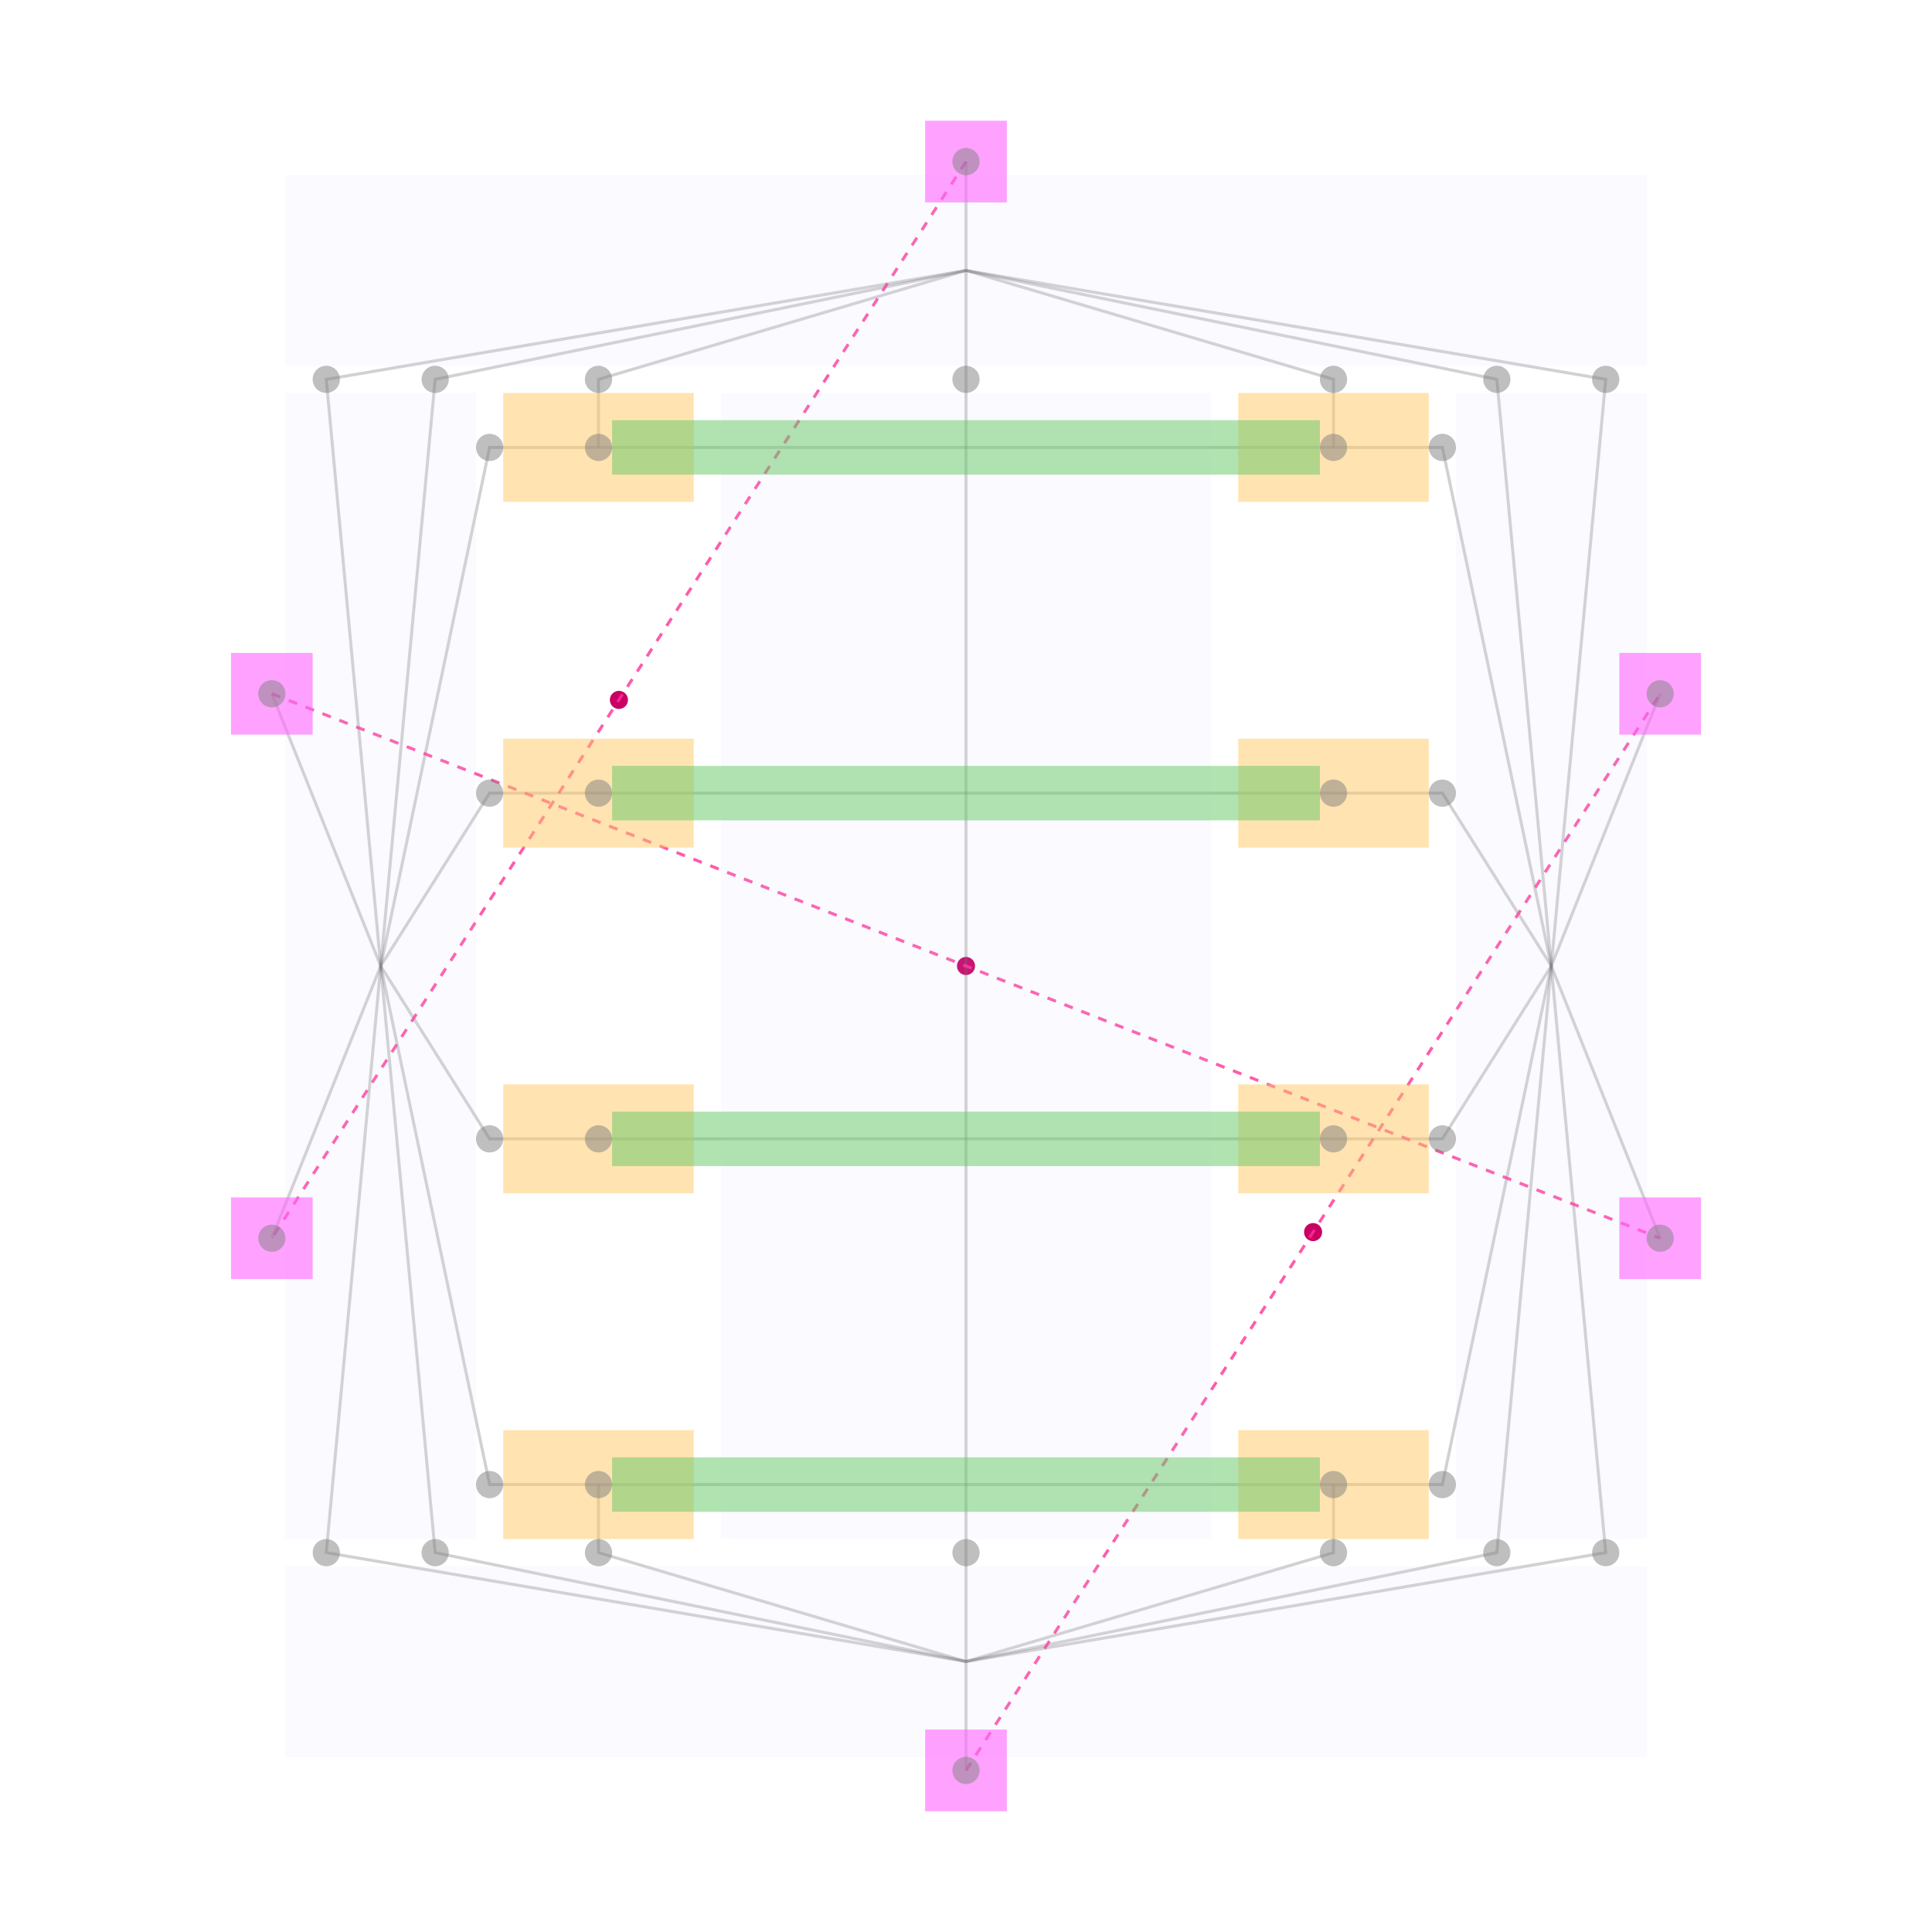
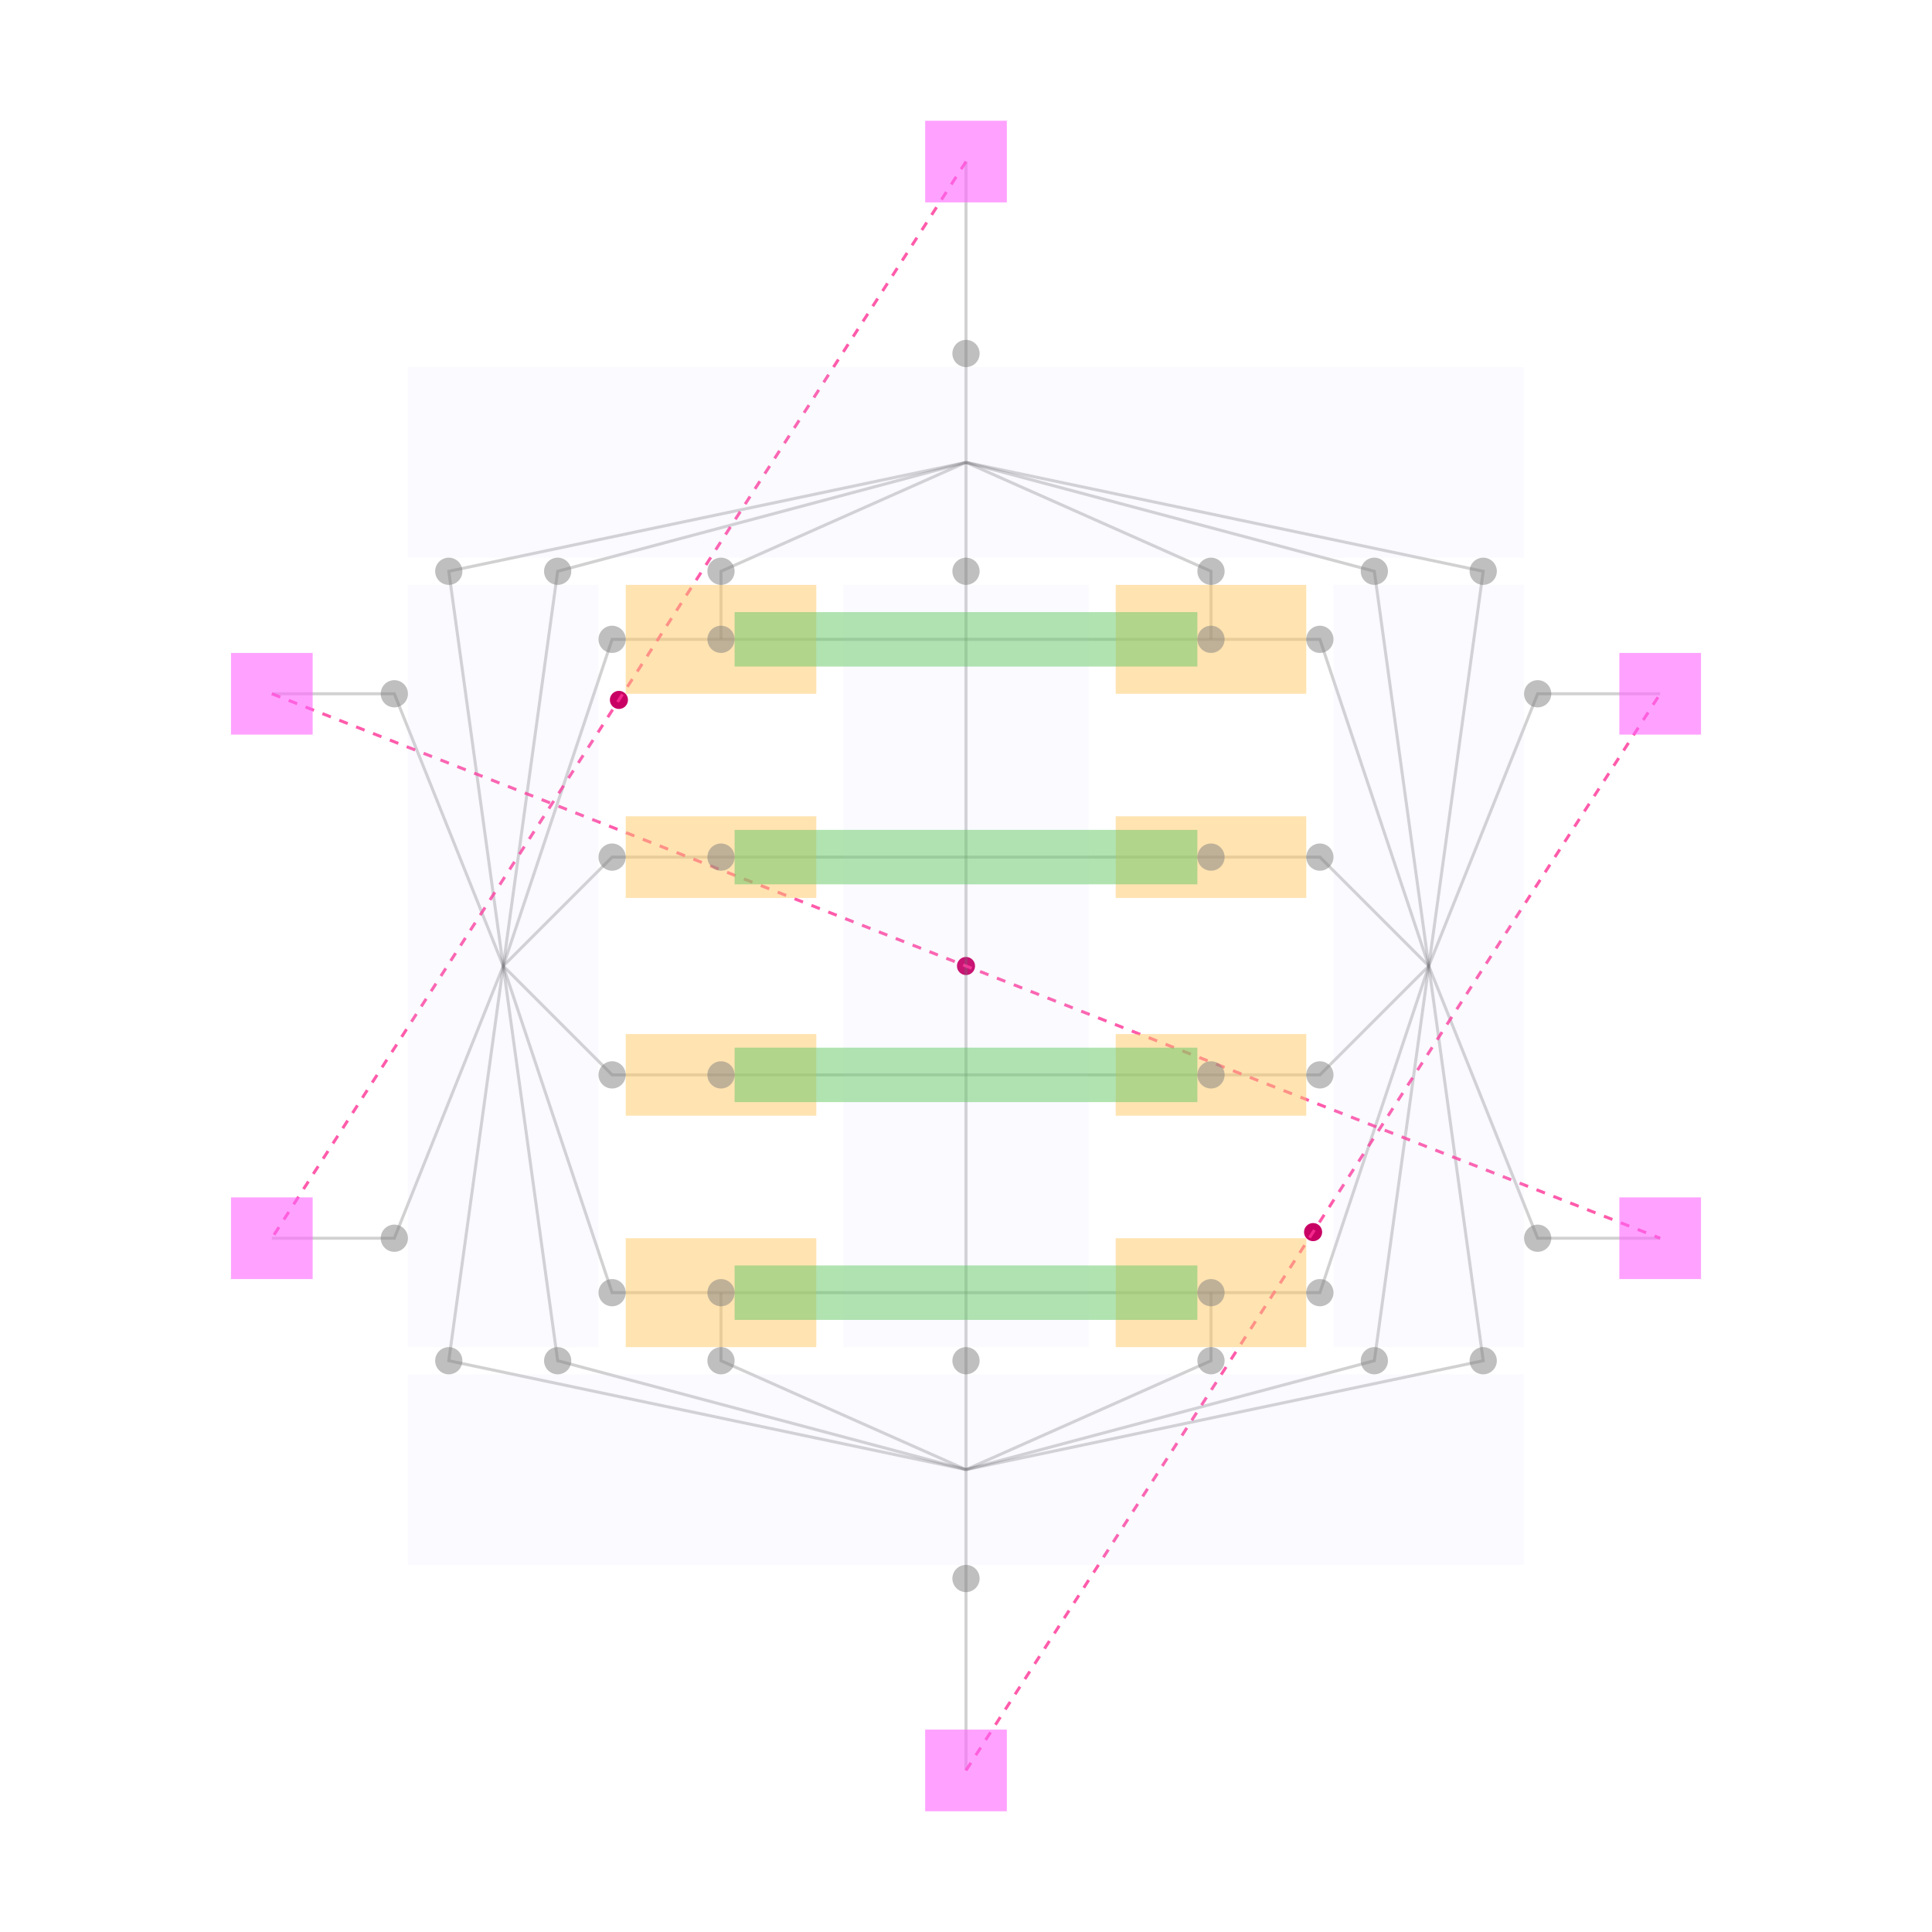
<svg xmlns="http://www.w3.org/2000/svg" width="640" height="640" viewBox="0 0 640 640">
  <rect width="100%" height="100%" fill="white" />
  <g>
    <circle data-type="point" data-label="A" data-x="0" data-y="0" cx="320" cy="320" r="3" fill="rgba(200, 0, 100, 1)" />
  </g>
  <g>
    <circle data-type="point" data-label="B" data-x="-1.275" data-y="0.9775" cx="205.024" cy="231.852" r="3" fill="rgba(200, 0, 100, 1)" />
  </g>
  <g>
    <circle data-type="point" data-label="C" data-x="1.275" data-y="-0.9775" cx="434.976" cy="408.148" r="3" fill="rgba(200, 0, 100, 1)" />
  </g>
  <g>
-     <polyline data-points="0,2.555 -2.3499999999999996,2.1550000000000002 -2.15,0" data-type="line" data-label="" points="320,89.597 108.084,125.668 126.119,320" fill="none" stroke="rgba(100, 100, 100, 0.3)" stroke-width="1px" />
-   </g>
-   <g>
-     <polyline data-points="0,2.555 -1.95,2.1550000000000002 -2.15,0" data-type="line" data-label="" points="320,89.597 144.155,125.668 126.119,320" fill="none" stroke="rgba(100, 100, 100, 0.3)" stroke-width="1px" />
-   </g>
-   <g>
-     <polyline data-points="0,2.555 1.95,2.1550000000000002 2.15,0" data-type="line" data-label="" points="320,89.597 495.845,125.668 513.881,320" fill="none" stroke="rgba(100, 100, 100, 0.3)" stroke-width="1px" />
-   </g>
-   <g>
-     <polyline data-points="0,2.555 2.3499999999999996,2.1550000000000002 2.15,0" data-type="line" data-label="" points="320,89.597 531.916,125.668 513.881,320" fill="none" stroke="rgba(100, 100, 100, 0.3)" stroke-width="1px" />
-   </g>
-   <g>
-     <polyline data-points="0,2.555 -1.35,2.1550000000000002 -1.35,1.9050000000000002" data-type="line" data-label="" points="320,89.597 198.261,125.668 198.261,148.213" fill="none" stroke="rgba(100, 100, 100, 0.3)" stroke-width="1px" />
-   </g>
-   <g>
-     <polyline data-points="0,2.555 1.35,2.1550000000000002 1.35,1.9050000000000002" data-type="line" data-label="" points="320,89.597 441.739,125.668 441.739,148.213" fill="none" stroke="rgba(100, 100, 100, 0.3)" stroke-width="1px" />
-   </g>
-   <g>
-     <polyline data-points="0,2.555 0,2.1550000000000002 0,0" data-type="line" data-label="" points="320,89.597 320,125.668 320,320" fill="none" stroke="rgba(100, 100, 100, 0.3)" stroke-width="1px" />
-   </g>
-   <g>
-     <polyline data-points="0,-2.555 -2.3499999999999996,-2.1550000000000002 -2.15,0" data-type="line" data-label="" points="320,550.403 108.084,514.332 126.119,320" fill="none" stroke="rgba(100, 100, 100, 0.3)" stroke-width="1px" />
-   </g>
-   <g>
-     <polyline data-points="0,-2.555 -1.95,-2.1550000000000002 -2.15,0" data-type="line" data-label="" points="320,550.403 144.155,514.332 126.119,320" fill="none" stroke="rgba(100, 100, 100, 0.3)" stroke-width="1px" />
-   </g>
-   <g>
-     <polyline data-points="0,-2.555 1.95,-2.1550000000000002 2.15,0" data-type="line" data-label="" points="320,550.403 495.845,514.332 513.881,320" fill="none" stroke="rgba(100, 100, 100, 0.3)" stroke-width="1px" />
-   </g>
-   <g>
-     <polyline data-points="0,-2.555 2.3499999999999996,-2.1550000000000002 2.15,0" data-type="line" data-label="" points="320,550.403 531.916,514.332 513.881,320" fill="none" stroke="rgba(100, 100, 100, 0.3)" stroke-width="1px" />
-   </g>
-   <g>
-     <polyline data-points="0,-2.555 -1.35,-2.1550000000000002 -1.35,-1.9050000000000002" data-type="line" data-label="" points="320,550.403 198.261,514.332 198.261,491.787" fill="none" stroke="rgba(100, 100, 100, 0.3)" stroke-width="1px" />
-   </g>
-   <g>
-     <polyline data-points="0,-2.555 1.35,-2.1550000000000002 1.35,-1.9050000000000002" data-type="line" data-label="" points="320,550.403 441.739,514.332 441.739,491.787" fill="none" stroke="rgba(100, 100, 100, 0.3)" stroke-width="1px" />
-   </g>
-   <g>
-     <polyline data-points="0,-2.555 0,-2.1550000000000002 0,0" data-type="line" data-label="" points="320,550.403 320,514.332 320,320" fill="none" stroke="rgba(100, 100, 100, 0.3)" stroke-width="1px" />
-   </g>
-   <g>
-     <polyline data-points="-2.15,0 -1.75,1.9050000000000002 -1.35,1.9050000000000002" data-type="line" data-label="" points="126.119,320 162.19,148.213 198.261,148.213" fill="none" stroke="rgba(100, 100, 100, 0.3)" stroke-width="1px" />
-   </g>
-   <g>
-     <polyline data-points="-2.15,0 -1.75,0.635 -1.35,0.635" data-type="line" data-label="" points="126.119,320 162.19,262.738 198.261,262.738" fill="none" stroke="rgba(100, 100, 100, 0.3)" stroke-width="1px" />
-   </g>
-   <g>
-     <polyline data-points="-2.15,0 -1.75,-0.635 -1.35,-0.635" data-type="line" data-label="" points="126.119,320 162.19,377.262 198.261,377.262" fill="none" stroke="rgba(100, 100, 100, 0.3)" stroke-width="1px" />
-   </g>
-   <g>
-     <polyline data-points="-2.15,0 -1.75,-1.9050000000000002 -1.35,-1.9050000000000002" data-type="line" data-label="" points="126.119,320 162.19,491.787 198.261,491.787" fill="none" stroke="rgba(100, 100, 100, 0.3)" stroke-width="1px" />
-   </g>
-   <g>
-     <polyline data-points="2.15,0 1.75,-1.9050000000000002 1.35,-1.9050000000000002" data-type="line" data-label="" points="513.881,320 477.81,491.787 441.739,491.787" fill="none" stroke="rgba(100, 100, 100, 0.3)" stroke-width="1px" />
-   </g>
-   <g>
-     <polyline data-points="2.15,0 1.75,-0.635 1.35,-0.635" data-type="line" data-label="" points="513.881,320 477.81,377.262 441.739,377.262" fill="none" stroke="rgba(100, 100, 100, 0.3)" stroke-width="1px" />
-   </g>
-   <g>
-     <polyline data-points="2.15,0 1.75,0.635 1.35,0.635" data-type="line" data-label="" points="513.881,320 477.81,262.738 441.739,262.738" fill="none" stroke="rgba(100, 100, 100, 0.3)" stroke-width="1px" />
-   </g>
-   <g>
-     <polyline data-points="2.15,0 1.75,1.9050000000000002 1.35,1.9050000000000002" data-type="line" data-label="" points="513.881,320 477.81,148.213 441.739,148.213" fill="none" stroke="rgba(100, 100, 100, 0.3)" stroke-width="1px" />
-   </g>
-   <g>
-     <polyline data-points="0,1.9050000000000002 -1.35,1.905 -1.35,1.9050000000000002" data-type="line" data-label="" points="320,148.213 198.261,148.213 198.261,148.213" fill="none" stroke="rgba(100, 100, 100, 0.3)" stroke-width="1px" />
-   </g>
-   <g>
-     <polyline data-points="0,1.9050000000000002 1.35,1.905 1.35,1.9050000000000002" data-type="line" data-label="" points="320,148.213 441.739,148.213 441.739,148.213" fill="none" stroke="rgba(100, 100, 100, 0.3)" stroke-width="1px" />
-   </g>
-   <g>
-     <polyline data-points="0,0.635 -1.35,0.635 -1.35,0.635" data-type="line" data-label="" points="320,262.738 198.261,262.738 198.261,262.738" fill="none" stroke="rgba(100, 100, 100, 0.3)" stroke-width="1px" />
-   </g>
-   <g>
-     <polyline data-points="0,0.635 1.35,0.635 1.35,0.635" data-type="line" data-label="" points="320,262.738 441.739,262.738 441.739,262.738" fill="none" stroke="rgba(100, 100, 100, 0.3)" stroke-width="1px" />
-   </g>
-   <g>
-     <polyline data-points="0,-0.635 -1.35,-0.635 -1.35,-0.635" data-type="line" data-label="" points="320,377.262 198.261,377.262 198.261,377.262" fill="none" stroke="rgba(100, 100, 100, 0.3)" stroke-width="1px" />
-   </g>
-   <g>
-     <polyline data-points="0,-0.635 1.35,-0.635 1.35,-0.635" data-type="line" data-label="" points="320,377.262 441.739,377.262 441.739,377.262" fill="none" stroke="rgba(100, 100, 100, 0.3)" stroke-width="1px" />
-   </g>
-   <g>
-     <polyline data-points="0,-1.9050000000000002 -1.35,-1.905 -1.35,-1.9050000000000002" data-type="line" data-label="" points="320,491.787 198.261,491.787 198.261,491.787" fill="none" stroke="rgba(100, 100, 100, 0.3)" stroke-width="1px" />
-   </g>
-   <g>
-     <polyline data-points="0,-1.9050000000000002 1.35,-1.905 1.35,-1.9050000000000002" data-type="line" data-label="" points="320,491.787 441.739,491.787 441.739,491.787" fill="none" stroke="rgba(100, 100, 100, 0.3)" stroke-width="1px" />
-   </g>
-   <g>
-     <polyline data-points="-2.55,1 -2.55,1 -2.15,0" data-type="line" data-label="" points="90.048,229.823 90.048,229.823 126.119,320" fill="none" stroke="rgba(100, 100, 100, 0.3)" stroke-width="1px" />
-   </g>
-   <g>
-     <polyline data-points="2.55,-1 2.55,-1 2.15,0" data-type="line" data-label="" points="549.952,410.177 549.952,410.177 513.881,320" fill="none" stroke="rgba(100, 100, 100, 0.3)" stroke-width="1px" />
-   </g>
-   <g>
-     <polyline data-points="0,2.955 0,2.955 0,2.555" data-type="line" data-label="" points="320,53.527 320,53.527 320,89.597" fill="none" stroke="rgba(100, 100, 100, 0.3)" stroke-width="1px" />
-   </g>
-   <g>
-     <polyline data-points="-2.55,-1 -2.55,-1 -2.15,0" data-type="line" data-label="" points="90.048,410.177 90.048,410.177 126.119,320" fill="none" stroke="rgba(100, 100, 100, 0.3)" stroke-width="1px" />
-   </g>
-   <g>
-     <polyline data-points="0,-2.955 0,-2.955 0,-2.555" data-type="line" data-label="" points="320,586.473 320,586.473 320,550.403" fill="none" stroke="rgba(100, 100, 100, 0.3)" stroke-width="1px" />
-   </g>
-   <g>
-     <polyline data-points="2.55,1 2.55,1 2.15,0" data-type="line" data-label="" points="549.952,229.823 549.952,229.823 513.881,320" fill="none" stroke="rgba(100, 100, 100, 0.3)" stroke-width="1px" />
+     <polyline data-points="0,1.85 -1.9000000000000001,1.45 -1.7000000000000002,0" data-type="line" data-label="" points="320,153.172 148.663,189.243 166.699,320" fill="none" stroke="rgba(100, 100, 100, 0.3)" stroke-width="1px" />
+   </g>
+   <g>
+     <polyline data-points="0,1.85 -1.5,1.45 -1.7000000000000002,0" data-type="line" data-label="" points="320,153.172 184.734,189.243 166.699,320" fill="none" stroke="rgba(100, 100, 100, 0.3)" stroke-width="1px" />
+   </g>
+   <g>
+     <polyline data-points="0,1.85 1.5,1.45 1.7000000000000002,0" data-type="line" data-label="" points="320,153.172 455.266,189.243 473.301,320" fill="none" stroke="rgba(100, 100, 100, 0.3)" stroke-width="1px" />
+   </g>
+   <g>
+     <polyline data-points="0,1.85 1.9000000000000001,1.45 1.7000000000000002,0" data-type="line" data-label="" points="320,153.172 491.337,189.243 473.301,320" fill="none" stroke="rgba(100, 100, 100, 0.3)" stroke-width="1px" />
+   </g>
+   <g>
+     <polyline data-points="0,1.85 -0.9,1.45 -0.9,1.2" data-type="line" data-label="" points="320,153.172 238.841,189.243 238.841,211.787" fill="none" stroke="rgba(100, 100, 100, 0.3)" stroke-width="1px" />
+   </g>
+   <g>
+     <polyline data-points="0,1.85 0.9,1.45 0.9,1.2" data-type="line" data-label="" points="320,153.172 401.159,189.243 401.159,211.787" fill="none" stroke="rgba(100, 100, 100, 0.3)" stroke-width="1px" />
+   </g>
+   <g>
+     <polyline data-points="0,1.85 0,1.45 0,0" data-type="line" data-label="" points="320,153.172 320,189.243 320,320" fill="none" stroke="rgba(100, 100, 100, 0.3)" stroke-width="1px" />
+   </g>
+   <g>
+     <polyline data-points="0,-1.85 -1.9000000000000001,-1.45 -1.7000000000000002,0" data-type="line" data-label="" points="320,486.828 148.663,450.757 166.699,320" fill="none" stroke="rgba(100, 100, 100, 0.3)" stroke-width="1px" />
+   </g>
+   <g>
+     <polyline data-points="0,-1.85 -1.5,-1.45 -1.7000000000000002,0" data-type="line" data-label="" points="320,486.828 184.734,450.757 166.699,320" fill="none" stroke="rgba(100, 100, 100, 0.3)" stroke-width="1px" />
+   </g>
+   <g>
+     <polyline data-points="0,-1.85 1.5,-1.45 1.7000000000000002,0" data-type="line" data-label="" points="320,486.828 455.266,450.757 473.301,320" fill="none" stroke="rgba(100, 100, 100, 0.3)" stroke-width="1px" />
+   </g>
+   <g>
+     <polyline data-points="0,-1.85 1.9000000000000001,-1.45 1.7000000000000002,0" data-type="line" data-label="" points="320,486.828 491.337,450.757 473.301,320" fill="none" stroke="rgba(100, 100, 100, 0.3)" stroke-width="1px" />
+   </g>
+   <g>
+     <polyline data-points="0,-1.85 -0.9,-1.45 -0.9,-1.2" data-type="line" data-label="" points="320,486.828 238.841,450.757 238.841,428.213" fill="none" stroke="rgba(100, 100, 100, 0.3)" stroke-width="1px" />
+   </g>
+   <g>
+     <polyline data-points="0,-1.85 0.9,-1.45 0.9,-1.2" data-type="line" data-label="" points="320,486.828 401.159,450.757 401.159,428.213" fill="none" stroke="rgba(100, 100, 100, 0.3)" stroke-width="1px" />
+   </g>
+   <g>
+     <polyline data-points="0,-1.85 0,-1.45 0,0" data-type="line" data-label="" points="320,486.828 320,450.757 320,320" fill="none" stroke="rgba(100, 100, 100, 0.3)" stroke-width="1px" />
+   </g>
+   <g>
+     <polyline data-points="-1.7000000000000002,0 -1.3,-1.2 -0.9,-1.2" data-type="line" data-label="" points="166.699,320 202.77,428.213 238.841,428.213" fill="none" stroke="rgba(100, 100, 100, 0.3)" stroke-width="1px" />
+   </g>
+   <g>
+     <polyline data-points="-1.7000000000000002,0 -1.3,-0.4 -0.9,-0.4" data-type="line" data-label="" points="166.699,320 202.77,356.071 238.841,356.071" fill="none" stroke="rgba(100, 100, 100, 0.3)" stroke-width="1px" />
+   </g>
+   <g>
+     <polyline data-points="-1.7000000000000002,0 -1.3,0.4 -0.9,0.4" data-type="line" data-label="" points="166.699,320 202.77,283.929 238.841,283.929" fill="none" stroke="rgba(100, 100, 100, 0.3)" stroke-width="1px" />
+   </g>
+   <g>
+     <polyline data-points="-1.7000000000000002,0 -1.3,1.2 -0.9,1.2" data-type="line" data-label="" points="166.699,320 202.77,211.787 238.841,211.787" fill="none" stroke="rgba(100, 100, 100, 0.3)" stroke-width="1px" />
+   </g>
+   <g>
+     <polyline data-points="1.7000000000000002,0 1.3,1.2 0.9,1.2" data-type="line" data-label="" points="473.301,320 437.23,211.787 401.159,211.787" fill="none" stroke="rgba(100, 100, 100, 0.3)" stroke-width="1px" />
+   </g>
+   <g>
+     <polyline data-points="1.7000000000000002,0 1.3,0.4 0.9,0.4" data-type="line" data-label="" points="473.301,320 437.23,283.929 401.159,283.929" fill="none" stroke="rgba(100, 100, 100, 0.3)" stroke-width="1px" />
+   </g>
+   <g>
+     <polyline data-points="1.7000000000000002,0 1.3,-0.4 0.9,-0.4" data-type="line" data-label="" points="473.301,320 437.23,356.071 401.159,356.071" fill="none" stroke="rgba(100, 100, 100, 0.3)" stroke-width="1px" />
+   </g>
+   <g>
+     <polyline data-points="1.7000000000000002,0 1.3,-1.2 0.9,-1.2" data-type="line" data-label="" points="473.301,320 437.23,428.213 401.159,428.213" fill="none" stroke="rgba(100, 100, 100, 0.3)" stroke-width="1px" />
+   </g>
+   <g>
+     <polyline data-points="0,-1.2 -0.9,-1.2 -0.9,-1.2" data-type="line" data-label="" points="320,428.213 238.841,428.213 238.841,428.213" fill="none" stroke="rgba(100, 100, 100, 0.3)" stroke-width="1px" />
+   </g>
+   <g>
+     <polyline data-points="0,-1.2 0.9,-1.2 0.9,-1.2" data-type="line" data-label="" points="320,428.213 401.159,428.213 401.159,428.213" fill="none" stroke="rgba(100, 100, 100, 0.3)" stroke-width="1px" />
+   </g>
+   <g>
+     <polyline data-points="0,-0.4 -0.9,-0.4 -0.9,-0.4" data-type="line" data-label="" points="320,356.071 238.841,356.071 238.841,356.071" fill="none" stroke="rgba(100, 100, 100, 0.3)" stroke-width="1px" />
+   </g>
+   <g>
+     <polyline data-points="0,-0.4 0.9,-0.4 0.9,-0.4" data-type="line" data-label="" points="320,356.071 401.159,356.071 401.159,356.071" fill="none" stroke="rgba(100, 100, 100, 0.3)" stroke-width="1px" />
+   </g>
+   <g>
+     <polyline data-points="0,0.4 -0.9,0.4 -0.9,0.4" data-type="line" data-label="" points="320,283.929 238.841,283.929 238.841,283.929" fill="none" stroke="rgba(100, 100, 100, 0.3)" stroke-width="1px" />
+   </g>
+   <g>
+     <polyline data-points="0,0.4 0.9,0.4 0.9,0.4" data-type="line" data-label="" points="320,283.929 401.159,283.929 401.159,283.929" fill="none" stroke="rgba(100, 100, 100, 0.3)" stroke-width="1px" />
+   </g>
+   <g>
+     <polyline data-points="0,1.2 -0.9,1.2 -0.9,1.2" data-type="line" data-label="" points="320,211.787 238.841,211.787 238.841,211.787" fill="none" stroke="rgba(100, 100, 100, 0.3)" stroke-width="1px" />
+   </g>
+   <g>
+     <polyline data-points="0,1.2 0.9,1.2 0.9,1.2" data-type="line" data-label="" points="320,211.787 401.159,211.787 401.159,211.787" fill="none" stroke="rgba(100, 100, 100, 0.3)" stroke-width="1px" />
+   </g>
+   <g>
+     <polyline data-points="-2.55,1 -2.1,1 -1.7000000000000002,0" data-type="line" data-label="" points="90.048,229.823 130.628,229.823 166.699,320" fill="none" stroke="rgba(100, 100, 100, 0.3)" stroke-width="1px" />
+   </g>
+   <g>
+     <polyline data-points="2.55,-1 2.1,-1 1.7000000000000002,0" data-type="line" data-label="" points="549.952,410.177 509.372,410.177 473.301,320" fill="none" stroke="rgba(100, 100, 100, 0.3)" stroke-width="1px" />
+   </g>
+   <g>
+     <polyline data-points="0,2.955 0,2.25 0,1.85" data-type="line" data-label="" points="320,53.527 320,117.101 320,153.172" fill="none" stroke="rgba(100, 100, 100, 0.3)" stroke-width="1px" />
+   </g>
+   <g>
+     <polyline data-points="-2.55,-1 -2.1,-1 -1.7000000000000002,0" data-type="line" data-label="" points="90.048,410.177 130.628,410.177 166.699,320" fill="none" stroke="rgba(100, 100, 100, 0.3)" stroke-width="1px" />
+   </g>
+   <g>
+     <polyline data-points="0,-2.955 0,-2.25 0,-1.85" data-type="line" data-label="" points="320,586.473 320,522.899 320,486.828" fill="none" stroke="rgba(100, 100, 100, 0.3)" stroke-width="1px" />
+   </g>
+   <g>
+     <polyline data-points="2.55,1 2.1,1 1.7000000000000002,0" data-type="line" data-label="" points="549.952,229.823 509.372,229.823 473.301,320" fill="none" stroke="rgba(100, 100, 100, 0.3)" stroke-width="1px" />
  </g>
  <g>
    <polyline data-points="-2.55,1 2.55,-1" data-type="line" data-label="" points="90.048,229.823 549.952,410.177" fill="none" stroke="rgba(255, 50, 150, 0.8)" stroke-width="1px" stroke-dasharray="3 3" />
  </g>
  <g>
    <polyline data-points="0,2.955 -2.55,-1" data-type="line" data-label="" points="320,53.527 90.048,410.177" fill="none" stroke="rgba(255, 50, 150, 0.8)" stroke-width="1px" stroke-dasharray="3 3" />
  </g>
  <g>
    <polyline data-points="0,-2.955 2.55,1" data-type="line" data-label="" points="320,586.473 549.952,229.823" fill="none" stroke="rgba(255, 50, 150, 0.8)" stroke-width="1px" stroke-dasharray="3 3" />
  </g>
  <g>
-     <rect data-type="rect" data-label="" data-x="-1.35" data-y="1.9050000000000002" x="166.699" y="130.177" width="63.124" height="36.071" fill="rgba(255, 200, 100, 0.5)" stroke="black" stroke-width="0.011" />
-   </g>
-   <g>
-     <rect data-type="rect" data-label="" data-x="-1.35" data-y="0.635" x="166.699" y="244.702" width="63.124" height="36.071" fill="rgba(255, 200, 100, 0.5)" stroke="black" stroke-width="0.011" />
-   </g>
-   <g>
-     <rect data-type="rect" data-label="" data-x="-1.35" data-y="-0.635" x="166.699" y="359.227" width="63.124" height="36.071" fill="rgba(255, 200, 100, 0.5)" stroke="black" stroke-width="0.011" />
-   </g>
-   <g>
-     <rect data-type="rect" data-label="" data-x="-1.35" data-y="-1.9050000000000002" x="166.699" y="473.752" width="63.124" height="36.071" fill="rgba(255, 200, 100, 0.5)" stroke="black" stroke-width="0.011" />
-   </g>
-   <g>
-     <rect data-type="rect" data-label="" data-x="1.35" data-y="-1.9050000000000002" x="410.177" y="473.752" width="63.124" height="36.071" fill="rgba(255, 200, 100, 0.5)" stroke="black" stroke-width="0.011" />
-   </g>
-   <g>
-     <rect data-type="rect" data-label="" data-x="1.35" data-y="-0.635" x="410.177" y="359.227" width="63.124" height="36.071" fill="rgba(255, 200, 100, 0.5)" stroke="black" stroke-width="0.011" />
-   </g>
-   <g>
-     <rect data-type="rect" data-label="" data-x="1.35" data-y="0.635" x="410.177" y="244.702" width="63.124" height="36.071" fill="rgba(255, 200, 100, 0.5)" stroke="black" stroke-width="0.011" />
-   </g>
-   <g>
-     <rect data-type="rect" data-label="" data-x="1.35" data-y="1.9050000000000002" x="410.177" y="130.177" width="63.124" height="36.071" fill="rgba(255, 200, 100, 0.5)" stroke="black" stroke-width="0.011" />
-   </g>
-   <g>
-     <rect data-type="rect" data-label="" data-x="0" data-y="0" x="238.841" y="130.177" width="162.319" height="379.646" fill="rgba(200, 200, 255, 0.1)" stroke="black" stroke-width="0.011" />
-   </g>
-   <g>
-     <rect data-type="rect" data-label="" data-x="0" data-y="1.9050000000000002" x="202.77" y="139.195" width="234.461" height="18.035" fill="rgba(100, 200, 100, 0.5)" stroke="black" stroke-width="0.011" />
-   </g>
-   <g>
-     <rect data-type="rect" data-label="" data-x="0" data-y="0.635" x="202.77" y="253.72" width="234.461" height="18.035" fill="rgba(100, 200, 100, 0.5)" stroke="black" stroke-width="0.011" />
-   </g>
-   <g>
-     <rect data-type="rect" data-label="" data-x="0" data-y="-0.635" x="202.77" y="368.245" width="234.461" height="18.035" fill="rgba(100, 200, 100, 0.5)" stroke="black" stroke-width="0.011" />
-   </g>
-   <g>
-     <rect data-type="rect" data-label="" data-x="0" data-y="-1.9050000000000002" x="202.77" y="482.77" width="234.461" height="18.035" fill="rgba(100, 200, 100, 0.5)" stroke="black" stroke-width="0.011" />
-   </g>
-   <g>
-     <rect data-type="rect" data-label="" data-x="0" data-y="2.555" x="94.557" y="58.035" width="450.886" height="63.124" fill="rgba(200, 200, 255, 0.1)" stroke="black" stroke-width="0.011" />
-   </g>
-   <g>
-     <rect data-type="rect" data-label="" data-x="0" data-y="-2.555" x="94.557" y="518.841" width="450.886" height="63.124" fill="rgba(200, 200, 255, 0.1)" stroke="black" stroke-width="0.011" />
-   </g>
-   <g>
-     <rect data-type="rect" data-label="" data-x="-2.15" data-y="0" x="94.557" y="130.177" width="63.124" height="379.646" fill="rgba(200, 200, 255, 0.1)" stroke="black" stroke-width="0.011" />
-   </g>
-   <g>
-     <rect data-type="rect" data-label="" data-x="2.15" data-y="0" x="482.319" y="130.177" width="63.124" height="379.646" fill="rgba(200, 200, 255, 0.1)" stroke="black" stroke-width="0.011" />
+     <rect data-type="rect" data-label="" data-x="-0.9" data-y="-1.2" x="207.279" y="410.177" width="63.124" height="36.071" fill="rgba(255, 200, 100, 0.5)" stroke="black" stroke-width="0.011" />
+   </g>
+   <g>
+     <rect data-type="rect" data-label="" data-x="-0.9" data-y="-0.4" x="207.279" y="342.544" width="63.124" height="27.053" fill="rgba(255, 200, 100, 0.5)" stroke="black" stroke-width="0.011" />
+   </g>
+   <g>
+     <rect data-type="rect" data-label="" data-x="-0.9" data-y="0.4" x="207.279" y="270.403" width="63.124" height="27.053" fill="rgba(255, 200, 100, 0.5)" stroke="black" stroke-width="0.011" />
+   </g>
+   <g>
+     <rect data-type="rect" data-label="" data-x="-0.9" data-y="1.2" x="207.279" y="193.752" width="63.124" height="36.071" fill="rgba(255, 200, 100, 0.5)" stroke="black" stroke-width="0.011" />
+   </g>
+   <g>
+     <rect data-type="rect" data-label="" data-x="0.9" data-y="1.2" x="369.597" y="193.752" width="63.124" height="36.071" fill="rgba(255, 200, 100, 0.5)" stroke="black" stroke-width="0.011" />
+   </g>
+   <g>
+     <rect data-type="rect" data-label="" data-x="0.9" data-y="0.4" x="369.597" y="270.403" width="63.124" height="27.053" fill="rgba(255, 200, 100, 0.5)" stroke="black" stroke-width="0.011" />
+   </g>
+   <g>
+     <rect data-type="rect" data-label="" data-x="0.9" data-y="-0.4" x="369.597" y="342.544" width="63.124" height="27.053" fill="rgba(255, 200, 100, 0.5)" stroke="black" stroke-width="0.011" />
+   </g>
+   <g>
+     <rect data-type="rect" data-label="" data-x="0.9" data-y="-1.2" x="369.597" y="410.177" width="63.124" height="36.071" fill="rgba(255, 200, 100, 0.5)" stroke="black" stroke-width="0.011" />
+   </g>
+   <g>
+     <rect data-type="rect" data-label="" data-x="0" data-y="0" x="279.42" y="193.752" width="81.159" height="252.496" fill="rgba(200, 200, 255, 0.1)" stroke="black" stroke-width="0.011" />
+   </g>
+   <g>
+     <rect data-type="rect" data-label="" data-x="0" data-y="-1.2" x="243.349" y="419.195" width="153.301" height="18.035" fill="rgba(100, 200, 100, 0.5)" stroke="black" stroke-width="0.011" />
+   </g>
+   <g>
+     <rect data-type="rect" data-label="" data-x="0" data-y="-0.4" x="243.349" y="347.053" width="153.301" height="18.035" fill="rgba(100, 200, 100, 0.5)" stroke="black" stroke-width="0.011" />
+   </g>
+   <g>
+     <rect data-type="rect" data-label="" data-x="0" data-y="0.4" x="243.349" y="274.911" width="153.301" height="18.035" fill="rgba(100, 200, 100, 0.5)" stroke="black" stroke-width="0.011" />
+   </g>
+   <g>
+     <rect data-type="rect" data-label="" data-x="0" data-y="1.2" x="243.349" y="202.77" width="153.301" height="18.035" fill="rgba(100, 200, 100, 0.5)" stroke="black" stroke-width="0.011" />
+   </g>
+   <g>
+     <rect data-type="rect" data-label="" data-x="0" data-y="1.85" x="135.137" y="121.61" width="369.726" height="63.124" fill="rgba(200, 200, 255, 0.1)" stroke="black" stroke-width="0.011" />
+   </g>
+   <g>
+     <rect data-type="rect" data-label="" data-x="0" data-y="-1.85" x="135.137" y="455.266" width="369.726" height="63.124" fill="rgba(200, 200, 255, 0.1)" stroke="black" stroke-width="0.011" />
+   </g>
+   <g>
+     <rect data-type="rect" data-label="" data-x="-1.7000000000000002" data-y="0" x="135.137" y="193.752" width="63.124" height="252.496" fill="rgba(200, 200, 255, 0.1)" stroke="black" stroke-width="0.011" />
+   </g>
+   <g>
+     <rect data-type="rect" data-label="" data-x="1.7000000000000002" data-y="0" x="441.739" y="193.752" width="63.124" height="252.496" fill="rgba(200, 200, 255, 0.1)" stroke="black" stroke-width="0.011" />
  </g>
  <g>
    <rect data-type="rect" data-label="" data-x="-2.55" data-y="1" x="76.522" y="216.296" width="27.053" height="27.053" fill="rgba(255, 100, 255, 0.6)" stroke="black" stroke-width="0.011" />
  </g>
  <g>
    <rect data-type="rect" data-label="" data-x="2.55" data-y="-1" x="536.425" y="396.651" width="27.053" height="27.053" fill="rgba(255, 100, 255, 0.6)" stroke="black" stroke-width="0.011" />
  </g>
  <g>
    <rect data-type="rect" data-label="" data-x="0" data-y="2.955" x="306.473" y="40" width="27.053" height="27.053" fill="rgba(255, 100, 255, 0.6)" stroke="black" stroke-width="0.011" />
  </g>
  <g>
    <rect data-type="rect" data-label="" data-x="-2.55" data-y="-1" x="76.522" y="396.651" width="27.053" height="27.053" fill="rgba(255, 100, 255, 0.6)" stroke="black" stroke-width="0.011" />
  </g>
  <g>
    <rect data-type="rect" data-label="" data-x="0" data-y="-2.955" x="306.473" y="572.947" width="27.053" height="27.053" fill="rgba(255, 100, 255, 0.6)" stroke="black" stroke-width="0.011" />
  </g>
  <g>
    <rect data-type="rect" data-label="" data-x="2.55" data-y="1" x="536.425" y="216.296" width="27.053" height="27.053" fill="rgba(255, 100, 255, 0.6)" stroke="black" stroke-width="0.011" />
  </g>
-   <circle data-type="circle" data-label="" data-x="-2.3499999999999996" data-y="2.1550000000000002" cx="108.084" cy="125.668" r="4.509" fill="rgba(128, 128, 128, 0.5)" stroke="black" stroke-width="0.011" />
-   <circle data-type="circle" data-label="" data-x="-1.95" data-y="2.1550000000000002" cx="144.155" cy="125.668" r="4.509" fill="rgba(128, 128, 128, 0.5)" stroke="black" stroke-width="0.011" />
-   <circle data-type="circle" data-label="" data-x="1.95" data-y="2.1550000000000002" cx="495.845" cy="125.668" r="4.509" fill="rgba(128, 128, 128, 0.5)" stroke="black" stroke-width="0.011" />
-   <circle data-type="circle" data-label="" data-x="2.3499999999999996" data-y="2.1550000000000002" cx="531.916" cy="125.668" r="4.509" fill="rgba(128, 128, 128, 0.5)" stroke="black" stroke-width="0.011" />
-   <circle data-type="circle" data-label="" data-x="-1.35" data-y="2.1550000000000002" cx="198.261" cy="125.668" r="4.509" fill="rgba(128, 128, 128, 0.5)" stroke="black" stroke-width="0.011" />
-   <circle data-type="circle" data-label="" data-x="1.35" data-y="2.1550000000000002" cx="441.739" cy="125.668" r="4.509" fill="rgba(128, 128, 128, 0.5)" stroke="black" stroke-width="0.011" />
-   <circle data-type="circle" data-label="" data-x="0" data-y="2.1550000000000002" cx="320" cy="125.668" r="4.509" fill="rgba(128, 128, 128, 0.5)" stroke="black" stroke-width="0.011" />
-   <circle data-type="circle" data-label="" data-x="-2.3499999999999996" data-y="-2.1550000000000002" cx="108.084" cy="514.332" r="4.509" fill="rgba(128, 128, 128, 0.5)" stroke="black" stroke-width="0.011" />
-   <circle data-type="circle" data-label="" data-x="-1.95" data-y="-2.1550000000000002" cx="144.155" cy="514.332" r="4.509" fill="rgba(128, 128, 128, 0.5)" stroke="black" stroke-width="0.011" />
-   <circle data-type="circle" data-label="" data-x="1.95" data-y="-2.1550000000000002" cx="495.845" cy="514.332" r="4.509" fill="rgba(128, 128, 128, 0.5)" stroke="black" stroke-width="0.011" />
-   <circle data-type="circle" data-label="" data-x="2.3499999999999996" data-y="-2.1550000000000002" cx="531.916" cy="514.332" r="4.509" fill="rgba(128, 128, 128, 0.5)" stroke="black" stroke-width="0.011" />
-   <circle data-type="circle" data-label="" data-x="-1.35" data-y="-2.1550000000000002" cx="198.261" cy="514.332" r="4.509" fill="rgba(128, 128, 128, 0.5)" stroke="black" stroke-width="0.011" />
-   <circle data-type="circle" data-label="" data-x="1.35" data-y="-2.1550000000000002" cx="441.739" cy="514.332" r="4.509" fill="rgba(128, 128, 128, 0.5)" stroke="black" stroke-width="0.011" />
-   <circle data-type="circle" data-label="" data-x="0" data-y="-2.1550000000000002" cx="320" cy="514.332" r="4.509" fill="rgba(128, 128, 128, 0.5)" stroke="black" stroke-width="0.011" />
-   <circle data-type="circle" data-label="" data-x="-1.75" data-y="1.9050000000000002" cx="162.19" cy="148.213" r="4.509" fill="rgba(128, 128, 128, 0.5)" stroke="black" stroke-width="0.011" />
-   <circle data-type="circle" data-label="" data-x="-1.75" data-y="0.635" cx="162.19" cy="262.738" r="4.509" fill="rgba(128, 128, 128, 0.5)" stroke="black" stroke-width="0.011" />
-   <circle data-type="circle" data-label="" data-x="-1.75" data-y="-0.635" cx="162.19" cy="377.262" r="4.509" fill="rgba(128, 128, 128, 0.5)" stroke="black" stroke-width="0.011" />
-   <circle data-type="circle" data-label="" data-x="-1.75" data-y="-1.9050000000000002" cx="162.19" cy="491.787" r="4.509" fill="rgba(128, 128, 128, 0.5)" stroke="black" stroke-width="0.011" />
-   <circle data-type="circle" data-label="" data-x="1.75" data-y="-1.9050000000000002" cx="477.81" cy="491.787" r="4.509" fill="rgba(128, 128, 128, 0.5)" stroke="black" stroke-width="0.011" />
-   <circle data-type="circle" data-label="" data-x="1.75" data-y="-0.635" cx="477.81" cy="377.262" r="4.509" fill="rgba(128, 128, 128, 0.5)" stroke="black" stroke-width="0.011" />
-   <circle data-type="circle" data-label="" data-x="1.75" data-y="0.635" cx="477.81" cy="262.738" r="4.509" fill="rgba(128, 128, 128, 0.5)" stroke="black" stroke-width="0.011" />
-   <circle data-type="circle" data-label="" data-x="1.75" data-y="1.9050000000000002" cx="477.81" cy="148.213" r="4.509" fill="rgba(128, 128, 128, 0.5)" stroke="black" stroke-width="0.011" />
-   <circle data-type="circle" data-label="" data-x="-1.35" data-y="1.905" cx="198.261" cy="148.213" r="4.509" fill="rgba(128, 128, 128, 0.5)" stroke="black" stroke-width="0.011" />
-   <circle data-type="circle" data-label="" data-x="1.35" data-y="1.905" cx="441.739" cy="148.213" r="4.509" fill="rgba(128, 128, 128, 0.5)" stroke="black" stroke-width="0.011" />
-   <circle data-type="circle" data-label="" data-x="-1.35" data-y="0.635" cx="198.261" cy="262.738" r="4.509" fill="rgba(128, 128, 128, 0.5)" stroke="black" stroke-width="0.011" />
-   <circle data-type="circle" data-label="" data-x="1.35" data-y="0.635" cx="441.739" cy="262.738" r="4.509" fill="rgba(128, 128, 128, 0.5)" stroke="black" stroke-width="0.011" />
-   <circle data-type="circle" data-label="" data-x="-1.35" data-y="-0.635" cx="198.261" cy="377.262" r="4.509" fill="rgba(128, 128, 128, 0.5)" stroke="black" stroke-width="0.011" />
-   <circle data-type="circle" data-label="" data-x="1.35" data-y="-0.635" cx="441.739" cy="377.262" r="4.509" fill="rgba(128, 128, 128, 0.5)" stroke="black" stroke-width="0.011" />
-   <circle data-type="circle" data-label="" data-x="-1.35" data-y="-1.905" cx="198.261" cy="491.787" r="4.509" fill="rgba(128, 128, 128, 0.5)" stroke="black" stroke-width="0.011" />
-   <circle data-type="circle" data-label="" data-x="1.35" data-y="-1.905" cx="441.739" cy="491.787" r="4.509" fill="rgba(128, 128, 128, 0.5)" stroke="black" stroke-width="0.011" />
-   <circle data-type="circle" data-label="" data-x="-2.55" data-y="1" cx="90.048" cy="229.823" r="4.509" fill="rgba(128, 128, 128, 0.5)" stroke="black" stroke-width="0.011" />
-   <circle data-type="circle" data-label="" data-x="2.55" data-y="-1" cx="549.952" cy="410.177" r="4.509" fill="rgba(128, 128, 128, 0.5)" stroke="black" stroke-width="0.011" />
-   <circle data-type="circle" data-label="" data-x="0" data-y="2.955" cx="320" cy="53.527" r="4.509" fill="rgba(128, 128, 128, 0.5)" stroke="black" stroke-width="0.011" />
-   <circle data-type="circle" data-label="" data-x="-2.55" data-y="-1" cx="90.048" cy="410.177" r="4.509" fill="rgba(128, 128, 128, 0.5)" stroke="black" stroke-width="0.011" />
-   <circle data-type="circle" data-label="" data-x="0" data-y="-2.955" cx="320" cy="586.473" r="4.509" fill="rgba(128, 128, 128, 0.5)" stroke="black" stroke-width="0.011" />
-   <circle data-type="circle" data-label="" data-x="2.55" data-y="1" cx="549.952" cy="229.823" r="4.509" fill="rgba(128, 128, 128, 0.5)" stroke="black" stroke-width="0.011" />
+   <circle data-type="circle" data-label="" data-x="-1.9000000000000001" data-y="1.45" cx="148.663" cy="189.243" r="4.509" fill="rgba(128, 128, 128, 0.5)" stroke="black" stroke-width="0.011" />
+   <circle data-type="circle" data-label="" data-x="-1.5" data-y="1.45" cx="184.734" cy="189.243" r="4.509" fill="rgba(128, 128, 128, 0.5)" stroke="black" stroke-width="0.011" />
+   <circle data-type="circle" data-label="" data-x="1.5" data-y="1.45" cx="455.266" cy="189.243" r="4.509" fill="rgba(128, 128, 128, 0.5)" stroke="black" stroke-width="0.011" />
+   <circle data-type="circle" data-label="" data-x="1.9000000000000001" data-y="1.45" cx="491.337" cy="189.243" r="4.509" fill="rgba(128, 128, 128, 0.5)" stroke="black" stroke-width="0.011" />
+   <circle data-type="circle" data-label="" data-x="-0.9" data-y="1.45" cx="238.841" cy="189.243" r="4.509" fill="rgba(128, 128, 128, 0.5)" stroke="black" stroke-width="0.011" />
+   <circle data-type="circle" data-label="" data-x="0.9" data-y="1.45" cx="401.159" cy="189.243" r="4.509" fill="rgba(128, 128, 128, 0.5)" stroke="black" stroke-width="0.011" />
+   <circle data-type="circle" data-label="" data-x="0" data-y="1.45" cx="320" cy="189.243" r="4.509" fill="rgba(128, 128, 128, 0.5)" stroke="black" stroke-width="0.011" />
+   <circle data-type="circle" data-label="" data-x="-1.9000000000000001" data-y="-1.45" cx="148.663" cy="450.757" r="4.509" fill="rgba(128, 128, 128, 0.5)" stroke="black" stroke-width="0.011" />
+   <circle data-type="circle" data-label="" data-x="-1.5" data-y="-1.45" cx="184.734" cy="450.757" r="4.509" fill="rgba(128, 128, 128, 0.5)" stroke="black" stroke-width="0.011" />
+   <circle data-type="circle" data-label="" data-x="1.5" data-y="-1.45" cx="455.266" cy="450.757" r="4.509" fill="rgba(128, 128, 128, 0.5)" stroke="black" stroke-width="0.011" />
+   <circle data-type="circle" data-label="" data-x="1.9000000000000001" data-y="-1.45" cx="491.337" cy="450.757" r="4.509" fill="rgba(128, 128, 128, 0.5)" stroke="black" stroke-width="0.011" />
+   <circle data-type="circle" data-label="" data-x="-0.9" data-y="-1.45" cx="238.841" cy="450.757" r="4.509" fill="rgba(128, 128, 128, 0.5)" stroke="black" stroke-width="0.011" />
+   <circle data-type="circle" data-label="" data-x="0.9" data-y="-1.45" cx="401.159" cy="450.757" r="4.509" fill="rgba(128, 128, 128, 0.5)" stroke="black" stroke-width="0.011" />
+   <circle data-type="circle" data-label="" data-x="0" data-y="-1.45" cx="320" cy="450.757" r="4.509" fill="rgba(128, 128, 128, 0.5)" stroke="black" stroke-width="0.011" />
+   <circle data-type="circle" data-label="" data-x="-1.3" data-y="-1.2" cx="202.77" cy="428.213" r="4.509" fill="rgba(128, 128, 128, 0.5)" stroke="black" stroke-width="0.011" />
+   <circle data-type="circle" data-label="" data-x="-1.3" data-y="-0.4" cx="202.77" cy="356.071" r="4.509" fill="rgba(128, 128, 128, 0.5)" stroke="black" stroke-width="0.011" />
+   <circle data-type="circle" data-label="" data-x="-1.3" data-y="0.4" cx="202.77" cy="283.929" r="4.509" fill="rgba(128, 128, 128, 0.5)" stroke="black" stroke-width="0.011" />
+   <circle data-type="circle" data-label="" data-x="-1.3" data-y="1.2" cx="202.77" cy="211.787" r="4.509" fill="rgba(128, 128, 128, 0.5)" stroke="black" stroke-width="0.011" />
+   <circle data-type="circle" data-label="" data-x="1.3" data-y="1.2" cx="437.23" cy="211.787" r="4.509" fill="rgba(128, 128, 128, 0.5)" stroke="black" stroke-width="0.011" />
+   <circle data-type="circle" data-label="" data-x="1.3" data-y="0.4" cx="437.23" cy="283.929" r="4.509" fill="rgba(128, 128, 128, 0.5)" stroke="black" stroke-width="0.011" />
+   <circle data-type="circle" data-label="" data-x="1.3" data-y="-0.4" cx="437.23" cy="356.071" r="4.509" fill="rgba(128, 128, 128, 0.5)" stroke="black" stroke-width="0.011" />
+   <circle data-type="circle" data-label="" data-x="1.3" data-y="-1.2" cx="437.23" cy="428.213" r="4.509" fill="rgba(128, 128, 128, 0.5)" stroke="black" stroke-width="0.011" />
+   <circle data-type="circle" data-label="" data-x="-0.9" data-y="-1.2" cx="238.841" cy="428.213" r="4.509" fill="rgba(128, 128, 128, 0.5)" stroke="black" stroke-width="0.011" />
+   <circle data-type="circle" data-label="" data-x="0.9" data-y="-1.2" cx="401.159" cy="428.213" r="4.509" fill="rgba(128, 128, 128, 0.5)" stroke="black" stroke-width="0.011" />
+   <circle data-type="circle" data-label="" data-x="-0.9" data-y="-0.4" cx="238.841" cy="356.071" r="4.509" fill="rgba(128, 128, 128, 0.5)" stroke="black" stroke-width="0.011" />
+   <circle data-type="circle" data-label="" data-x="0.9" data-y="-0.4" cx="401.159" cy="356.071" r="4.509" fill="rgba(128, 128, 128, 0.5)" stroke="black" stroke-width="0.011" />
+   <circle data-type="circle" data-label="" data-x="-0.9" data-y="0.4" cx="238.841" cy="283.929" r="4.509" fill="rgba(128, 128, 128, 0.5)" stroke="black" stroke-width="0.011" />
+   <circle data-type="circle" data-label="" data-x="0.9" data-y="0.4" cx="401.159" cy="283.929" r="4.509" fill="rgba(128, 128, 128, 0.5)" stroke="black" stroke-width="0.011" />
+   <circle data-type="circle" data-label="" data-x="-0.9" data-y="1.2" cx="238.841" cy="211.787" r="4.509" fill="rgba(128, 128, 128, 0.5)" stroke="black" stroke-width="0.011" />
+   <circle data-type="circle" data-label="" data-x="0.9" data-y="1.2" cx="401.159" cy="211.787" r="4.509" fill="rgba(128, 128, 128, 0.5)" stroke="black" stroke-width="0.011" />
+   <circle data-type="circle" data-label="" data-x="-2.1" data-y="1" cx="130.628" cy="229.823" r="4.509" fill="rgba(128, 128, 128, 0.5)" stroke="black" stroke-width="0.011" />
+   <circle data-type="circle" data-label="" data-x="2.1" data-y="-1" cx="509.372" cy="410.177" r="4.509" fill="rgba(128, 128, 128, 0.5)" stroke="black" stroke-width="0.011" />
+   <circle data-type="circle" data-label="" data-x="0" data-y="2.25" cx="320" cy="117.101" r="4.509" fill="rgba(128, 128, 128, 0.5)" stroke="black" stroke-width="0.011" />
+   <circle data-type="circle" data-label="" data-x="-2.1" data-y="-1" cx="130.628" cy="410.177" r="4.509" fill="rgba(128, 128, 128, 0.5)" stroke="black" stroke-width="0.011" />
+   <circle data-type="circle" data-label="" data-x="0" data-y="-2.25" cx="320" cy="522.899" r="4.509" fill="rgba(128, 128, 128, 0.5)" stroke="black" stroke-width="0.011" />
+   <circle data-type="circle" data-label="" data-x="2.1" data-y="1" cx="509.372" cy="229.823" r="4.509" fill="rgba(128, 128, 128, 0.5)" stroke="black" stroke-width="0.011" />
  <g id="crosshair" style="display: none">
    <line id="crosshair-h" y1="0" y2="640" stroke="#666" stroke-width="0.5" />
    <line id="crosshair-v" x1="0" x2="640" stroke="#666" stroke-width="0.5" />
    <text id="coordinates" font-family="monospace" font-size="12" fill="#666" />
  </g>
</svg>
